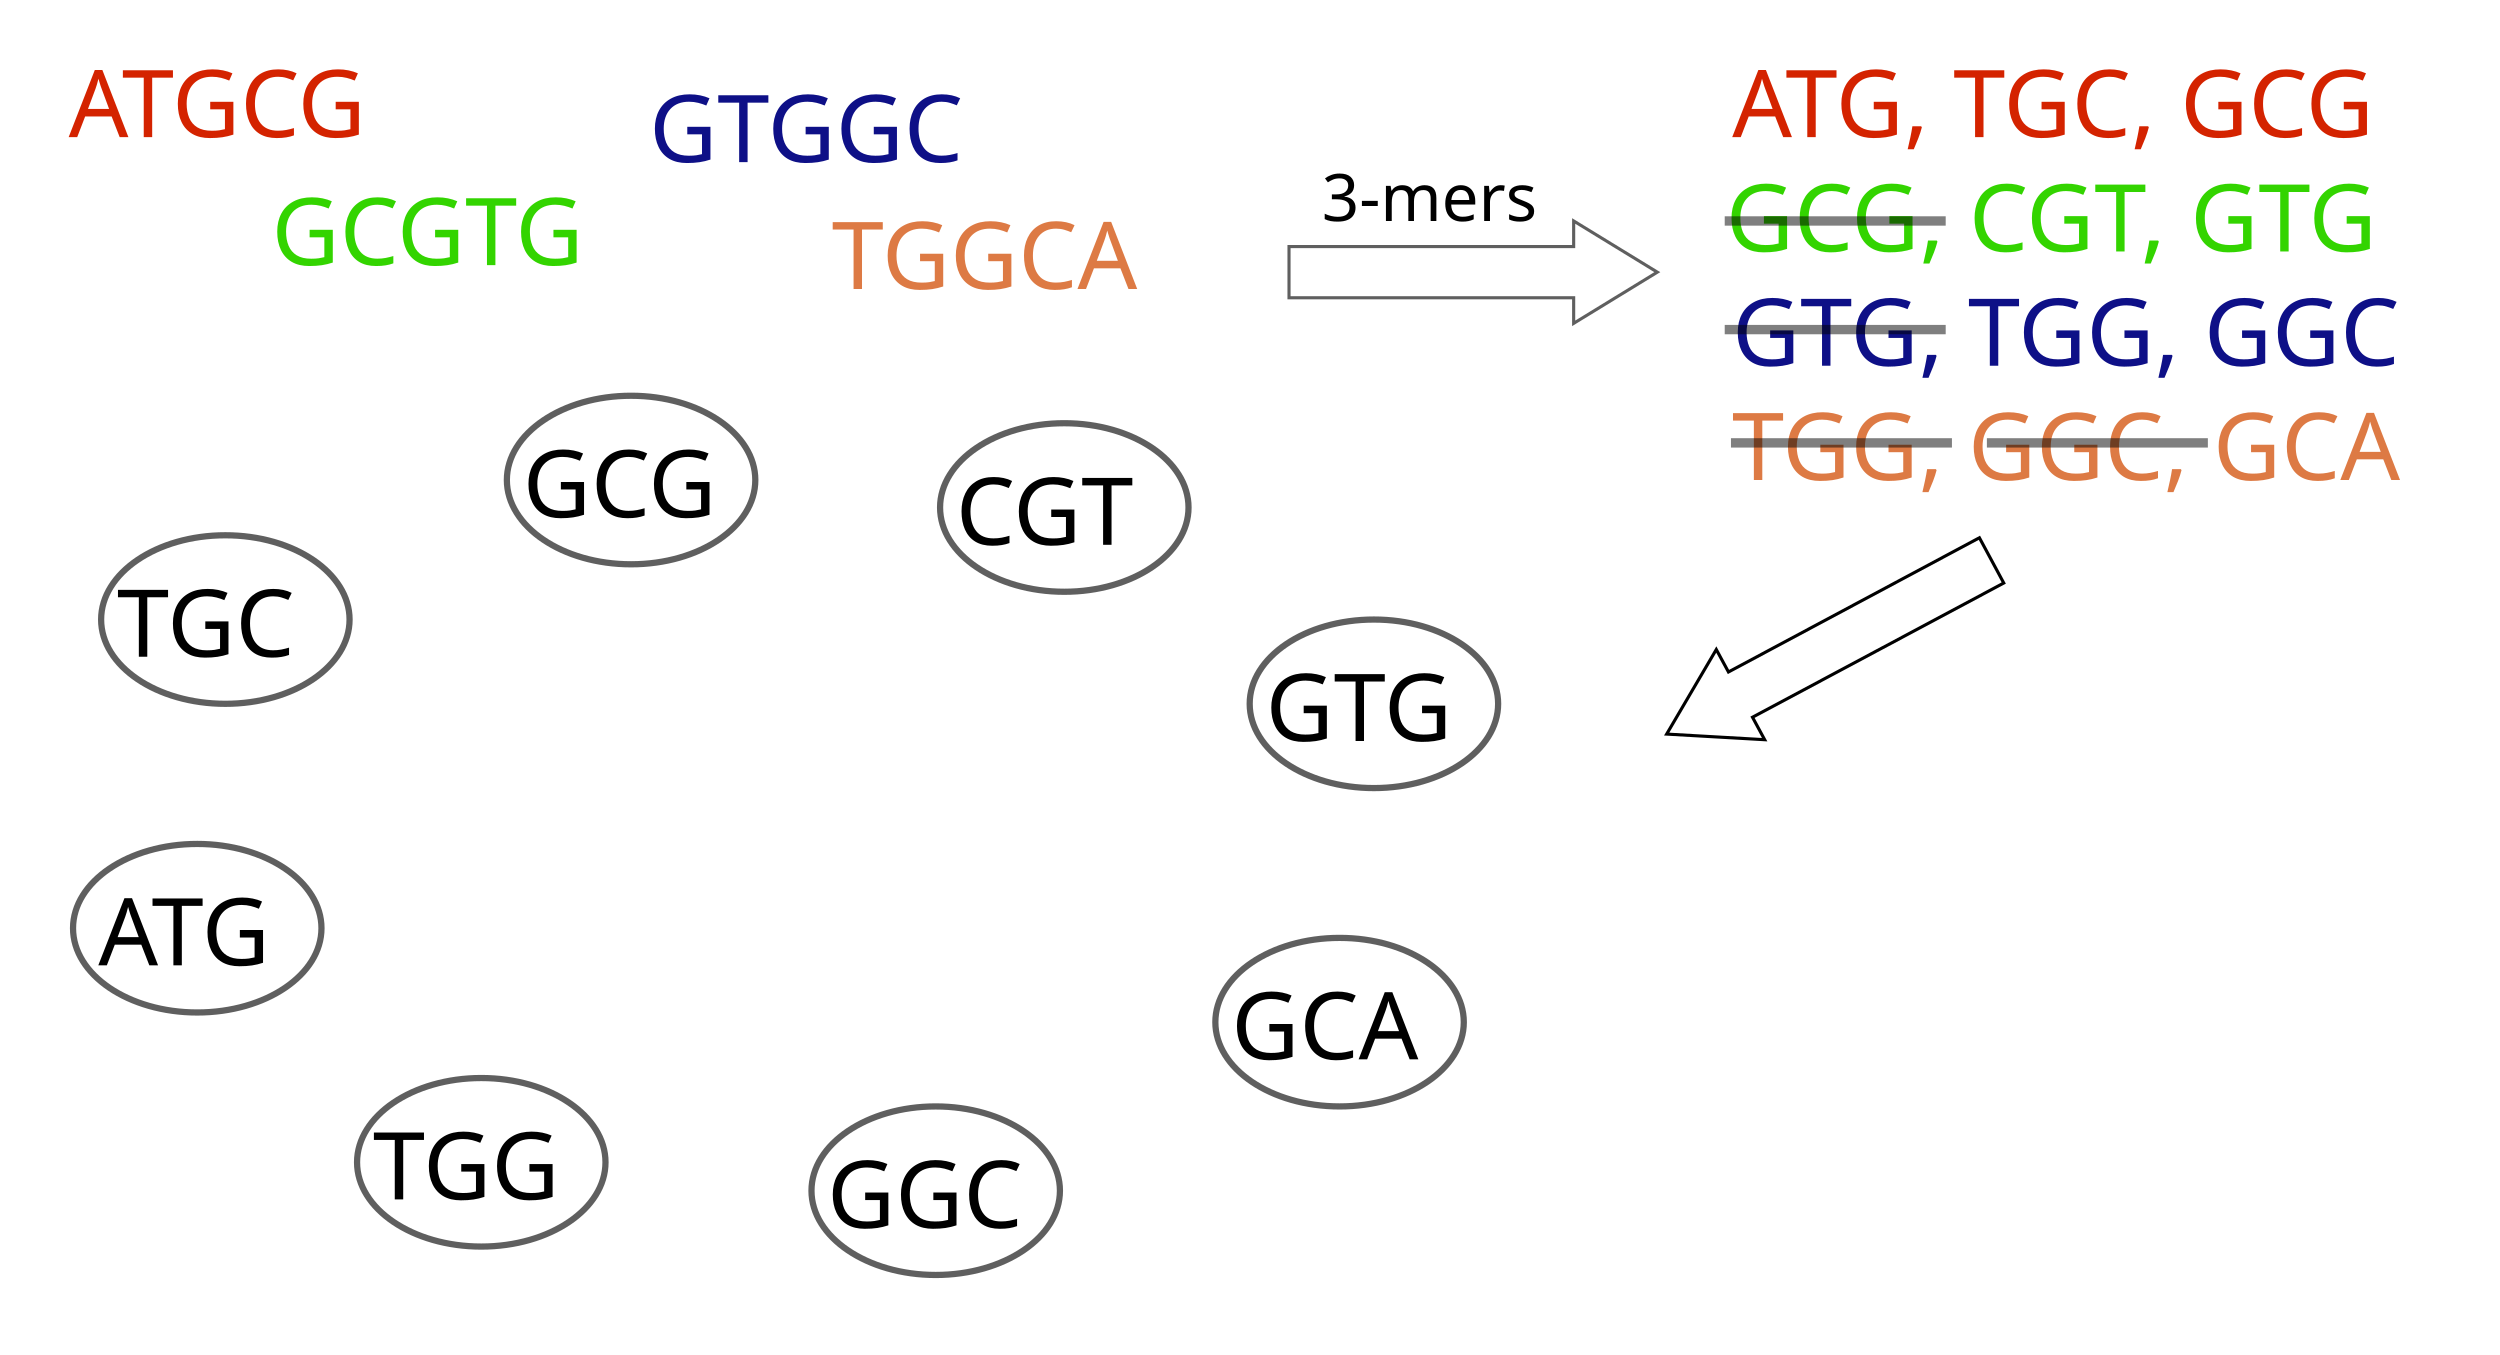
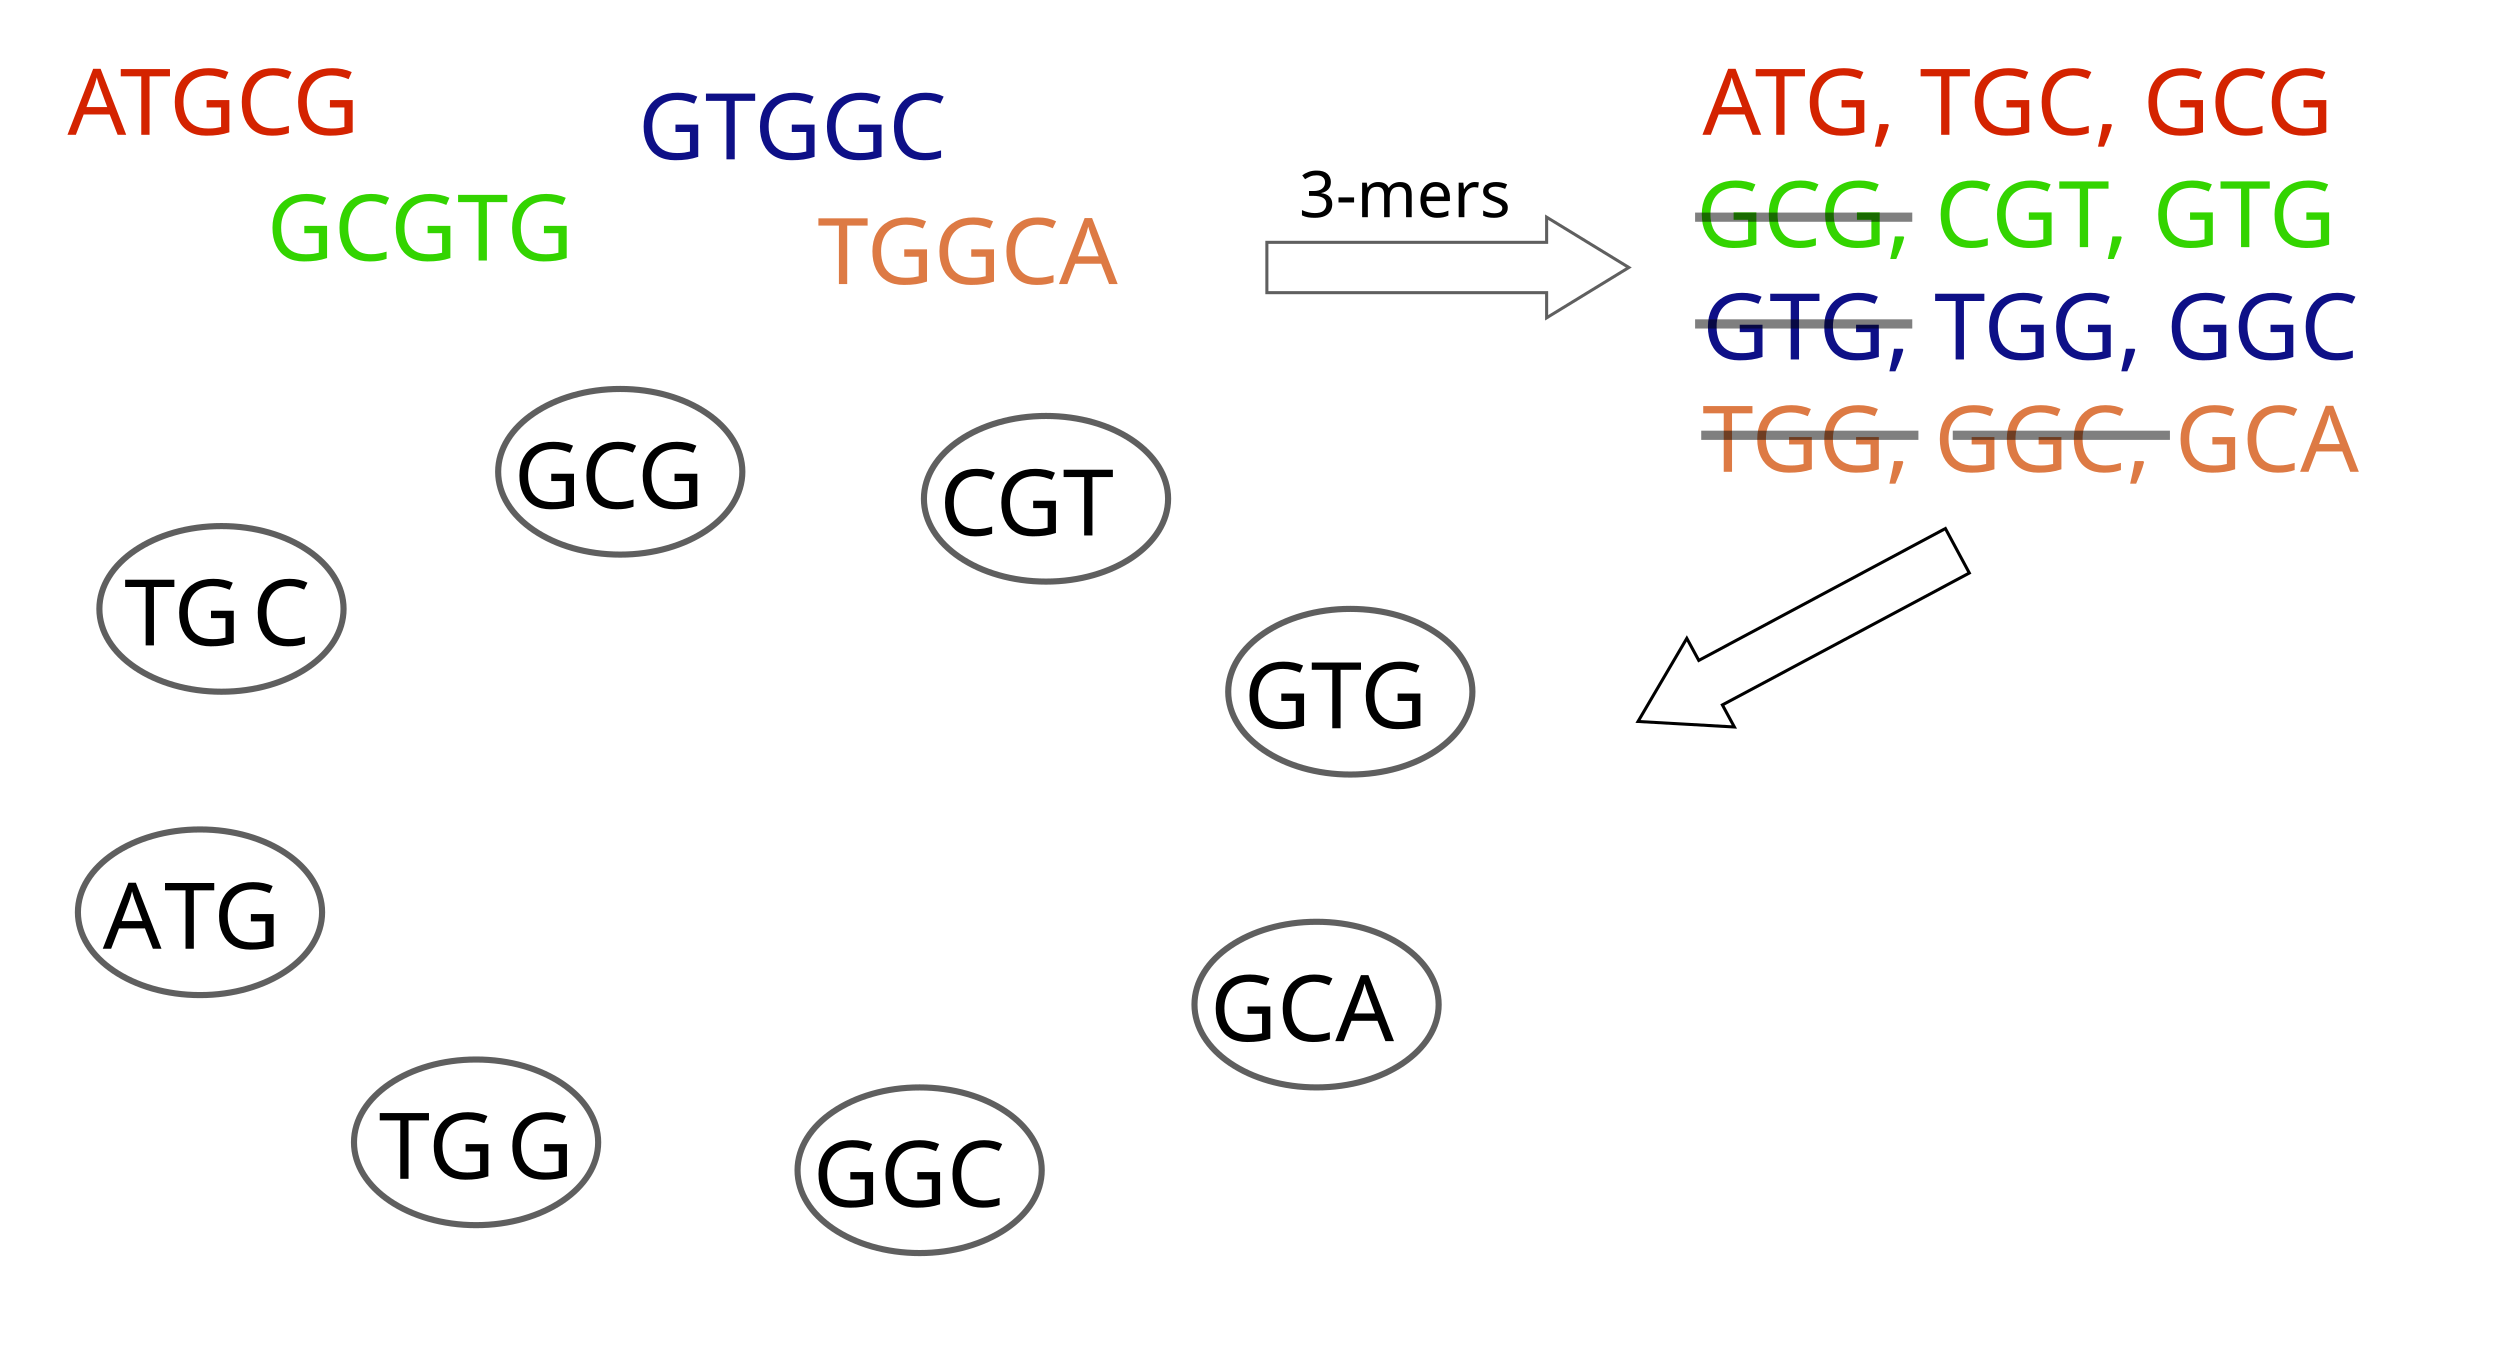
- <svg xmlns="http://www.w3.org/2000/svg" version="1.1" id="Layer_1" x="0px" y="0px" viewBox="0 0 801 434" style="enable-background:new 0 0 801 434;" xml:space="preserve">
+ <svg xmlns="http://www.w3.org/2000/svg" version="1.1" id="Layer_1" x="0px" y="0px" viewBox="0 0 815 445" style="enable-background:new 0 0 815 445;" xml:space="preserve">
  <style type="text/css">
	.st0{fill:#D42300;}
	.st1{font-family:'ArialMT';}
	.st2{font-size:30px;}
	.st3{fill:#DD7A44;}
	.st4{fill:#0E1087;}
	.st5{fill:#33D400;}
	.st6{font-size:21px;}
	.st7{fill:none;stroke:#5F5F5F;stroke-miterlimit:8;}
	.st8{opacity:0.5;fill:none;stroke:#000000;stroke-width:3;stroke-miterlimit:10;enable-background:new    ;}
	.st9{fill:none;stroke:#5F5F5F;stroke-width:2;stroke-linejoin:round;stroke-miterlimit:10;}
	.st10{fill:none;stroke:#000000;stroke-miterlimit:10;}
</style>
  <text transform="matrix(1 0 0 1 22 43.94)" class="st0 st1 st2">ATGCG</text>
  <text transform="matrix(1 0 0 1 266.5 92.6002)" class="st3 st1 st2">TGGCA</text>
  <text transform="matrix(1 0 0 1 208 51.94)" class="st4 st1 st2">GTGGC</text>
  <text transform="matrix(1 0 0 1 87 84.94)" class="st5 st1 st2">GCGTG</text>
  <text transform="matrix(1 0 0 1 423.5 70.8079)" class="st1 st6">3-mers</text>
  <g>
    <polygon class="st7" points="413,79 504.2,79 504.2,70.8 531,87.2 504.2,103.6 504.2,95.4 413,95.4  " />
  </g>
  <text transform="matrix(1 0 0 1 554.9541 153.8001)" class="st3 st1 st2">TGG, GGC, GCA</text>
  <text transform="matrix(1 0 0 1 554.9541 117.1802)" class="st4 st1 st2">GTG, TGG, GGC</text>
  <text transform="matrix(1 0 0 1 552.9541 80.5604)" class="st5 st1 st2">GCG, CGT, GTG</text>
  <text transform="matrix(1 0 0 1 555 43.94)" class="st0 st1 st2">ATG, TGC, GCG</text>
  <line class="st8" x1="552.6" y1="70.8" x2="623.4" y2="70.8" />
  <line class="st8" x1="636.6" y1="141.9" x2="707.4" y2="141.9" />
  <line class="st8" x1="554.6" y1="141.9" x2="625.4" y2="141.9" />
  <line class="st8" x1="552.6" y1="105.6" x2="623.4" y2="105.6" />
  <g>
    <text transform="matrix(1 0 0 1 167.5 165.7401)" class="st1 st2">GCG</text>
    <ellipse class="st9" cx="202.2" cy="153.8" rx="39.8" ry="27" />
  </g>
  <g>
    <path class="st9" d="M299.8,147.6" />
  </g>
  <g>
    <path class="st9" d="M299.8,147.6" />
  </g>
  <g>
    <path class="st9" d="M299.8,147.6" />
  </g>
  <g>
    <path class="st9" d="M299.8,147.6" />
  </g>
  <g>
    <path class="st9" d="M299.8,147.6" />
  </g>
  <g>
    <path class="st9" d="M299.8,147.6" />
  </g>
  <g>
    <text transform="matrix(1 0 0 1 306.25 174.5601)" class="st1 st2">CGT</text>
    <ellipse class="st9" cx="341" cy="162.6" rx="39.8" ry="27" />
  </g>
  <g>
    <path class="st9" d="M399,210.4" />
  </g>
  <g>
    <path class="st9" d="M399,210.4" />
  </g>
  <g>
    <path class="st9" d="M399,210.4" />
  </g>
  <g>
    <path class="st9" d="M399,210.4" />
  </g>
  <g>
    <path class="st9" d="M399,210.4" />
  </g>
  <g>
    <path class="st9" d="M399,210.4" />
  </g>
  <g>
    <text transform="matrix(1 0 0 1 405.5 237.41)" class="st1 st2">GTG</text>
    <ellipse class="st9" cx="440.2" cy="225.5" rx="39.8" ry="27" />
  </g>
  <g>
    <polygon class="st10" points="642,186.8 561.5,229.8 565.4,237 534,235.2 549.9,208.1 553.8,215.3 634.2,172.3  " />
  </g>
  <g>
    <path class="st9" d="M388,312.4" />
  </g>
  <g>
    <path class="st9" d="M388,312.4" />
  </g>
  <g>
    <path class="st9" d="M388,312.4" />
  </g>
  <g>
    <path class="st9" d="M388,312.4" />
  </g>
  <g>
    <path class="st9" d="M388,312.4" />
  </g>
  <g>
    <path class="st9" d="M388,312.4" />
  </g>
  <g>
    <text transform="matrix(1 0 0 1 394.5 339.41)" class="st1 st2">GCA</text>
    <ellipse class="st9" cx="429.2" cy="327.5" rx="39.8" ry="27" />
  </g>
  <g>
    <path class="st9" d="M113,357.3" />
  </g>
  <g>
    <path class="st9" d="M113,357.3" />
  </g>
  <g>
    <path class="st9" d="M113,357.3" />
  </g>
  <g>
    <path class="st9" d="M113,357.3" />
  </g>
  <g>
    <path class="st9" d="M113,357.3" />
  </g>
  <g>
    <path class="st9" d="M113,357.3" />
  </g>
  <g>
-     <text transform="matrix(1 0 0 1 119.5 384.29)" class="st1 st2">TGG</text>
-     <ellipse class="st9" cx="154.2" cy="372.4" rx="39.8" ry="27" />
+     <text transform="matrix(1 0 0 1 123.5 384.29)" class="st1 st2">TG</text>
+     <text transform="matrix(1 0 0 1 165.2 384.29)" class="st1 st2">G</text>
+     <ellipse class="st9" cx="155.2" cy="372.4" rx="39.8" ry="27" />
  </g>
  <g>
    <path class="st9" d="M258.5,366.4" />
  </g>
  <g>
    <path class="st9" d="M258.5,366.4" />
  </g>
  <g>
    <path class="st9" d="M258.5,366.4" />
  </g>
  <g>
    <path class="st9" d="M258.5,366.4" />
  </g>
  <g>
    <path class="st9" d="M258.5,366.4" />
  </g>
  <g>
    <path class="st9" d="M258.5,366.4" />
  </g>
  <g>
    <text transform="matrix(1 0 0 1 265 393.41)" class="st1 st2">GGC</text>
    <ellipse class="st9" cx="299.8" cy="381.5" rx="39.8" ry="27" />
  </g>
  <g>
    <path class="st9" d="M22,282.3" />
  </g>
  <g>
    <path class="st9" d="M22,282.3" />
  </g>
  <g>
    <path class="st9" d="M22,282.3" />
  </g>
  <g>
    <path class="st9" d="M22,282.3" />
  </g>
  <g>
    <path class="st9" d="M22,282.3" />
  </g>
  <g>
    <path class="st9" d="M22,282.3" />
  </g>
  <g>
-     <text transform="matrix(1 0 0 1 31.5 309.29)" class="st1 st2">ATG</text>
-     <ellipse class="st9" cx="63.2" cy="297.4" rx="39.8" ry="27" />
+     <text transform="matrix(1 0 0 1 33.5 309.29)" class="st1 st2">A</text>
+     <text transform="matrix(1 0 0 1 53.5 309.29)" class="st1 st2">TG</text>
+     <ellipse class="st9" cx="65.2" cy="297.4" rx="39.8" ry="27" />
  </g>
  <g>
    <path class="st9" d="M31,183.4" />
  </g>
  <g>
    <path class="st9" d="M31,183.4" />
  </g>
  <g>
    <path class="st9" d="M31,183.4" />
  </g>
  <g>
    <path class="st9" d="M31,183.4" />
  </g>
  <g>
    <path class="st9" d="M31,183.4" />
  </g>
  <g>
    <path class="st9" d="M31,183.4" />
  </g>
  <g>
-     <text transform="matrix(1 0 0 1 37.5 210.41)" class="st1 st2">TGC</text>
+     <text transform="matrix(1 0 0 1 40.5 210.41)" class="st1 st2">TG</text>
+     <text transform="matrix(1 0 0 1 82.2 210.41)" class="st1 st2">C</text>
    <ellipse class="st9" cx="72.2" cy="198.5" rx="39.8" ry="27" />
  </g>
</svg>
